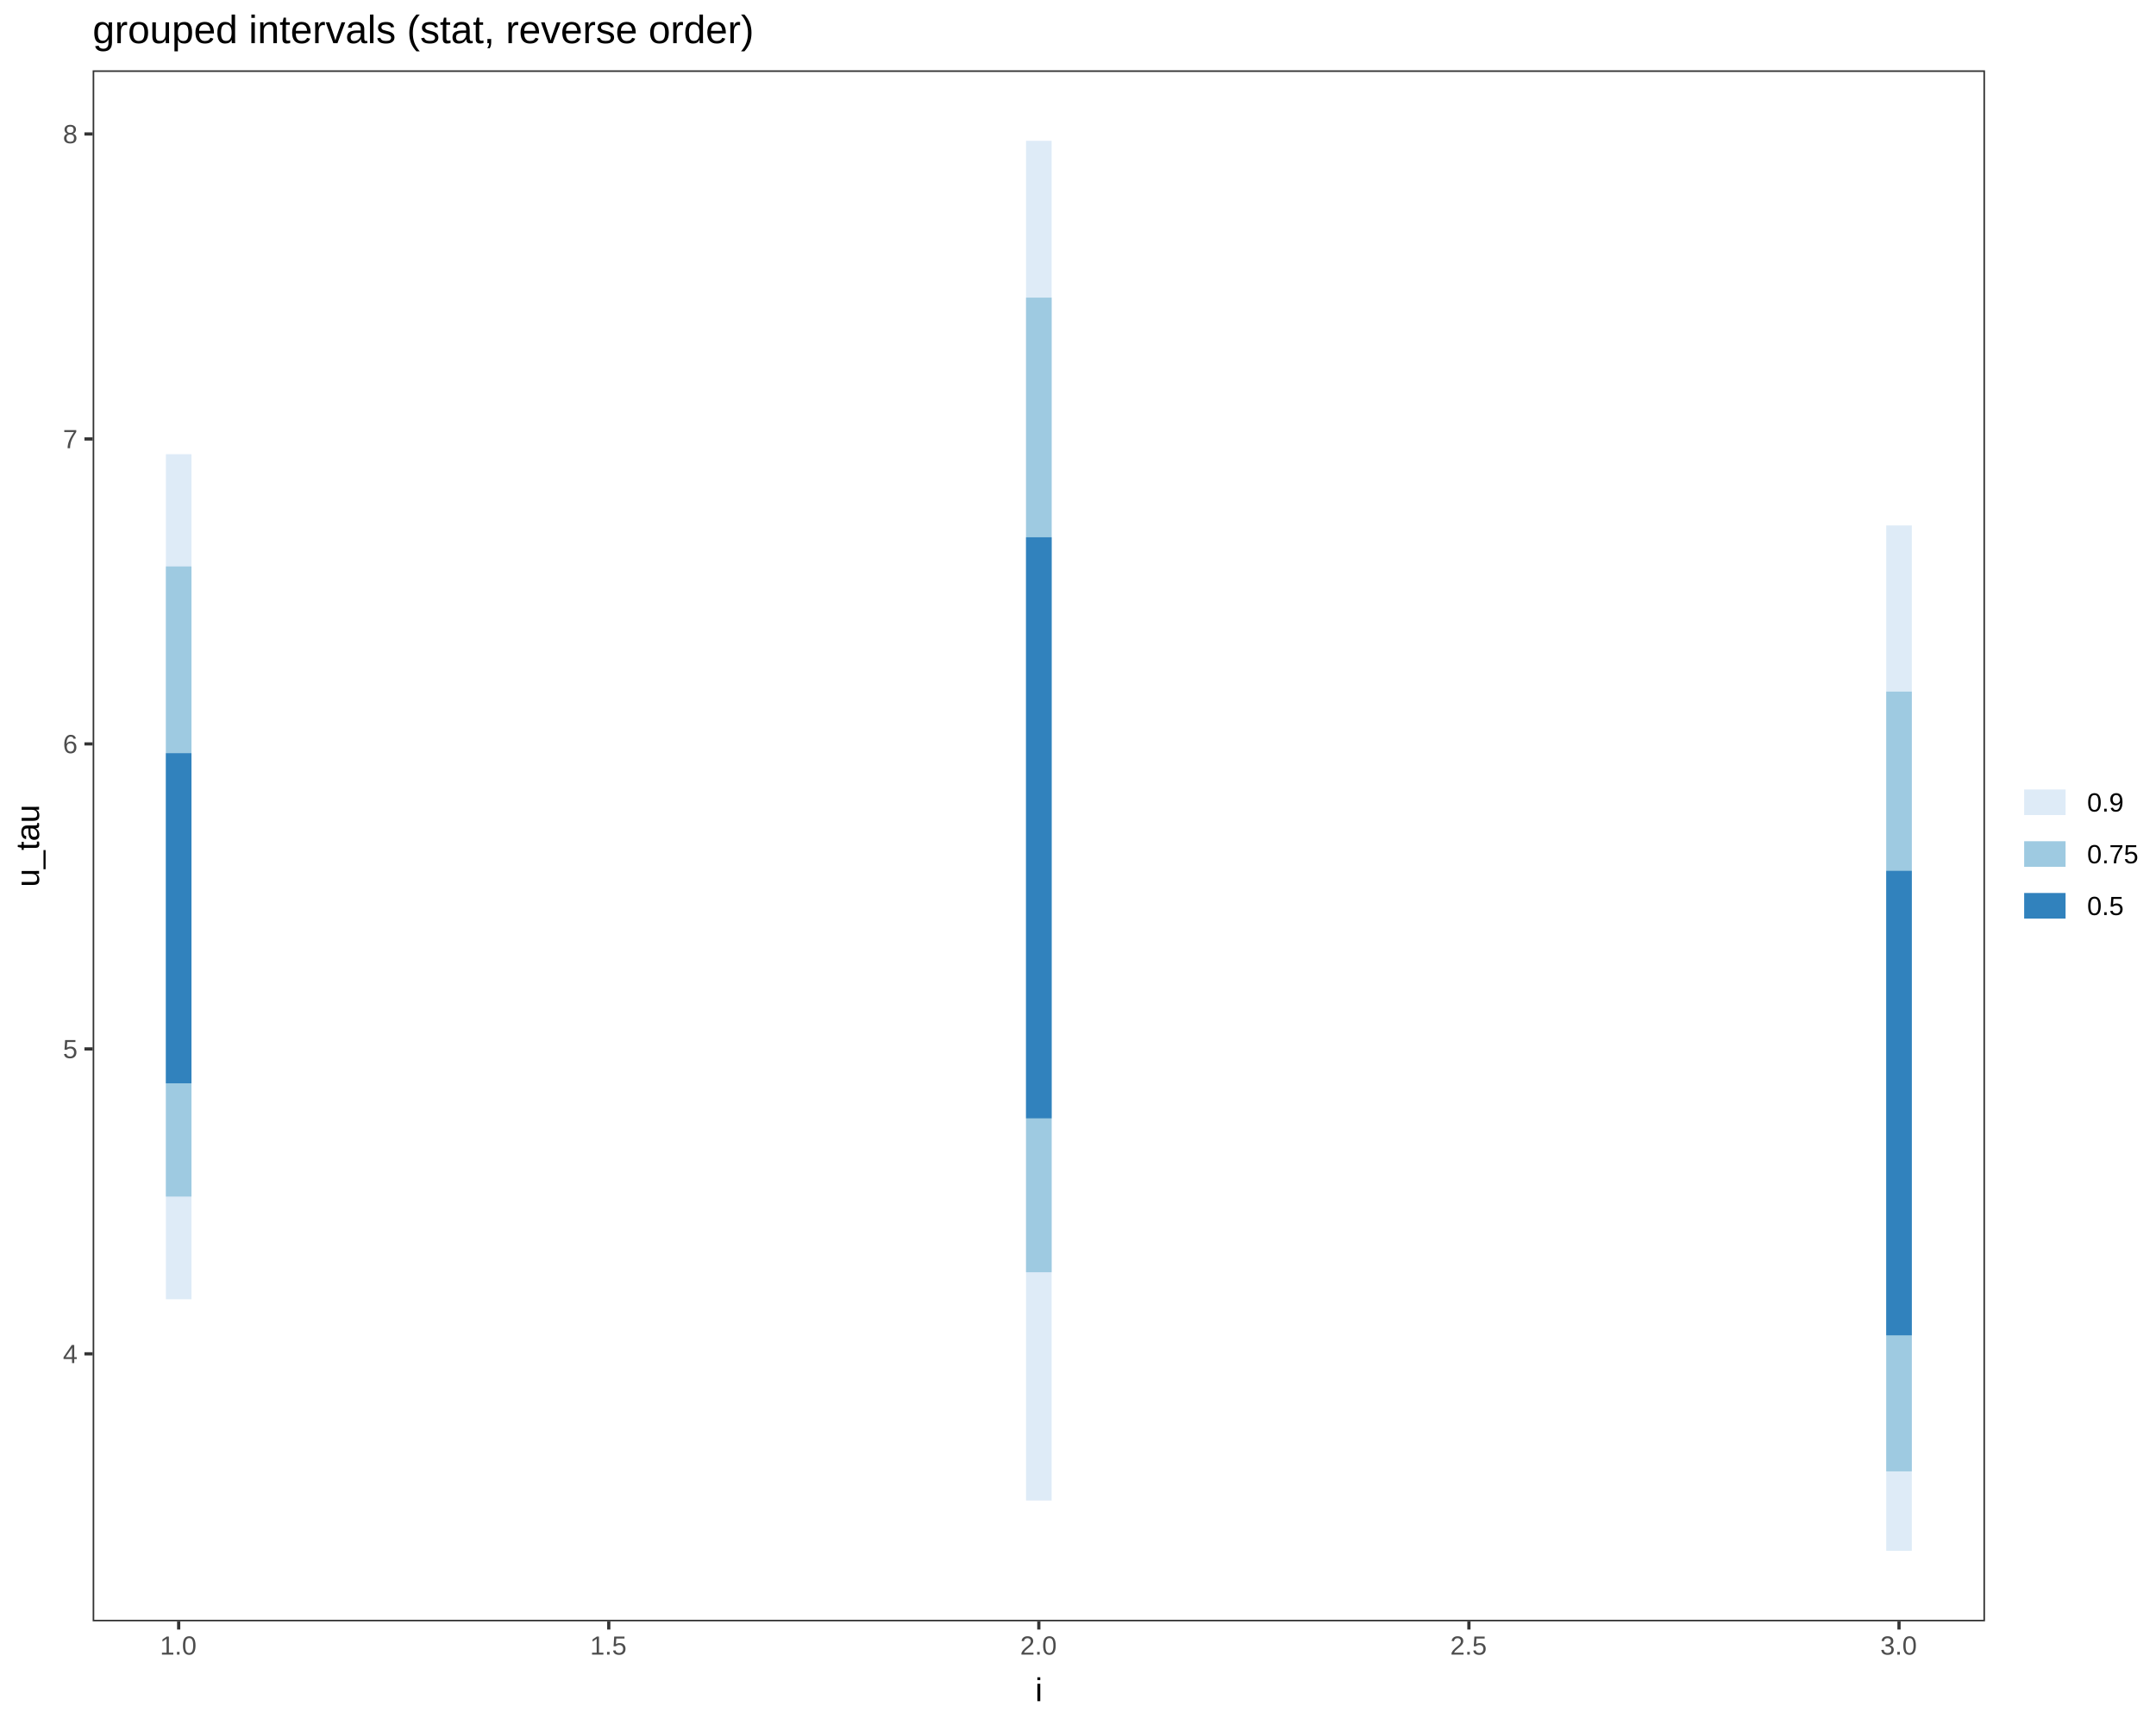
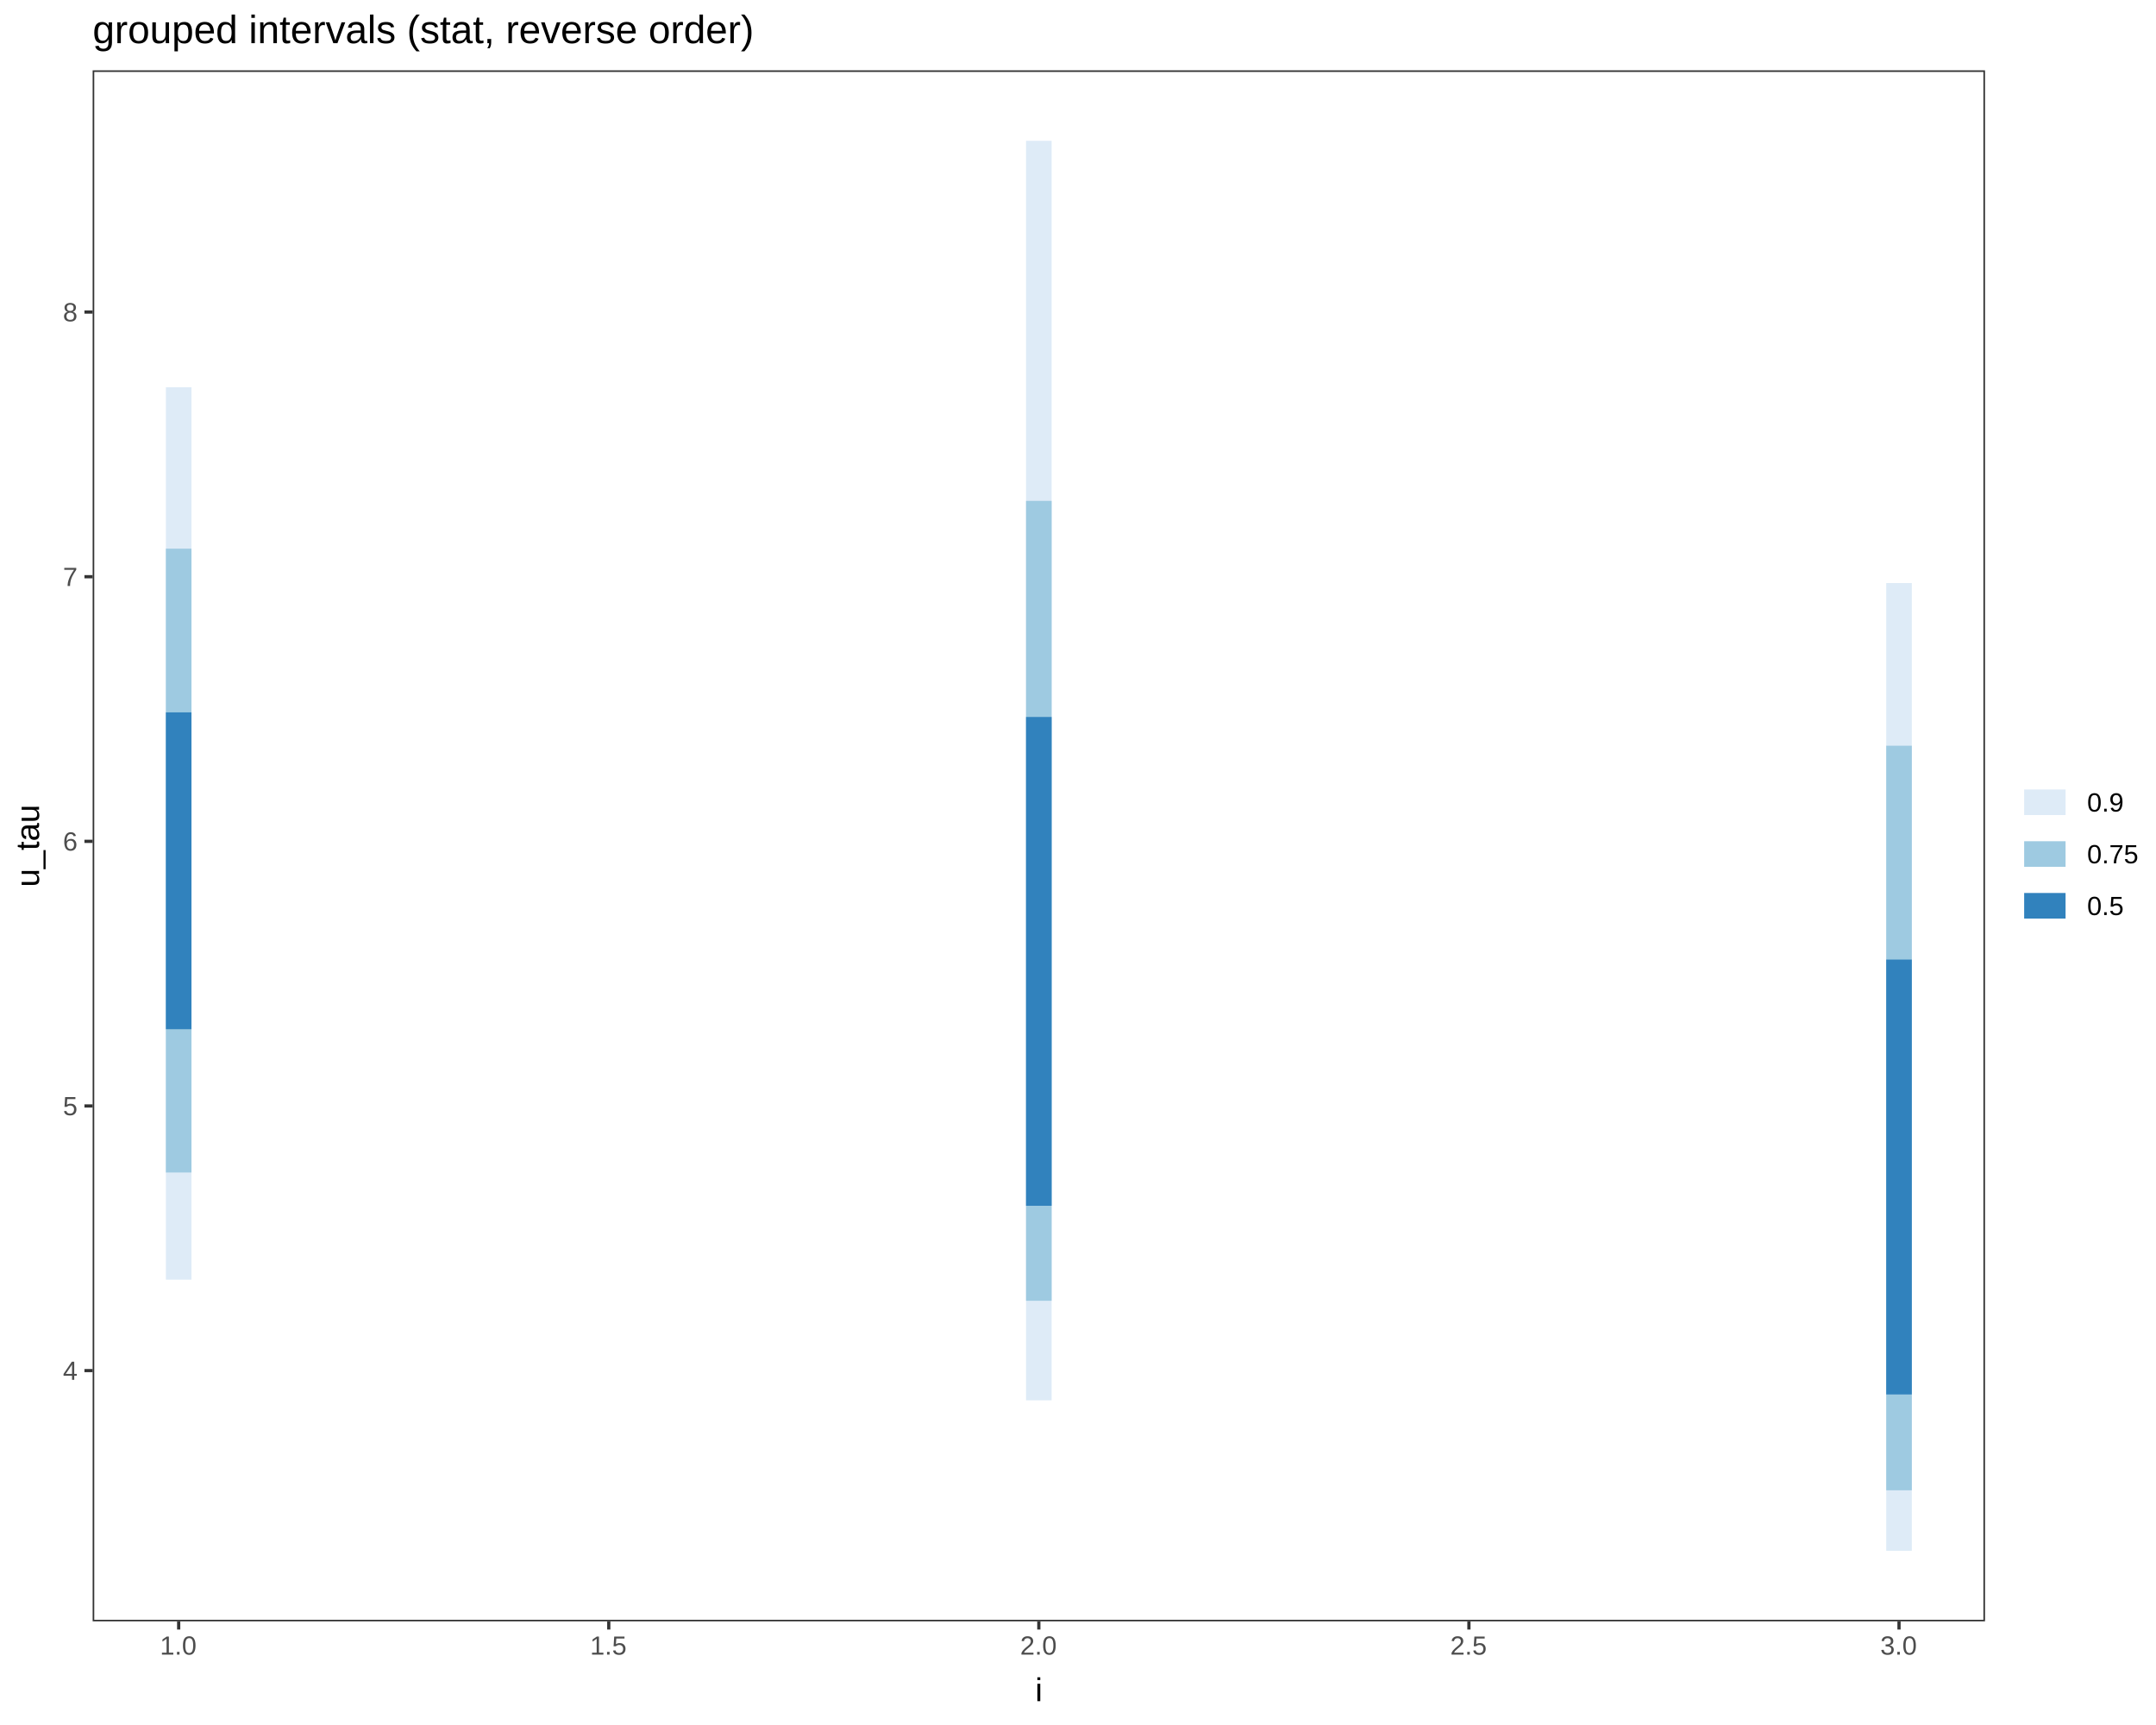
<svg xmlns="http://www.w3.org/2000/svg" viewBox="0 0 720.00 576.00">
  <defs>
    <style type="text/css">
    line, polyline, path, rect, circle {
      fill: none;
      stroke: #000000;
      stroke-linecap: round;
      stroke-linejoin: round;
      stroke-miterlimit: 10.00;
    }
  </style>
  </defs>
  <rect width="100%" height="100%" style="stroke: none; fill: #FFFFFF;" />
  <rect x="0.00" y="0.00" width="720.00" height="576.00" style="stroke-width: 1.07; stroke: #FFFFFF; fill: #FFFFFF;" />
  <defs>
    <clipPath id="cpMzAuOTQyN3w2NjIuOTA2fDU0MS4zOTF8MjMuNDc2Nw==">
      <rect x="30.94" y="23.48" width="631.96" height="517.91" />
    </clipPath>
  </defs>
  <rect x="30.94" y="23.48" width="631.96" height="517.91" style="stroke-width: 1.07; stroke: none; fill: #FFFFFF;" clip-path="url(#cpMzAuOTQyN3w2NjIuOTA2fDU0MS4zOTF8MjMuNDc2Nw==)" />
-   <line x1="59.67" y1="433.85" x2="59.67" y2="151.67" style="stroke-width: 8.54; stroke: #DEEBF7; stroke-linecap: butt;" clip-path="url(#cpMzAuOTQyN3w2NjIuOTA2fDU0MS4zOTF8MjMuNDc2Nw==)" />
-   <line x1="59.67" y1="399.55" x2="59.67" y2="189.14" style="stroke-width: 8.54; stroke: #9ECAE1; stroke-linecap: butt;" clip-path="url(#cpMzAuOTQyN3w2NjIuOTA2fDU0MS4zOTF8MjMuNDc2Nw==)" />
-   <line x1="59.67" y1="361.73" x2="59.67" y2="251.50" style="stroke-width: 8.54; stroke: #3182BD; stroke-linecap: butt;" clip-path="url(#cpMzAuOTQyN3w2NjIuOTA2fDU0MS4zOTF8MjMuNDc2Nw==)" />
-   <line x1="346.92" y1="501.05" x2="346.92" y2="47.02" style="stroke-width: 8.54; stroke: #DEEBF7; stroke-linecap: butt;" clip-path="url(#cpMzAuOTQyN3w2NjIuOTA2fDU0MS4zOTF8MjMuNDc2Nw==)" />
-   <line x1="346.92" y1="424.81" x2="346.92" y2="99.37" style="stroke-width: 8.54; stroke: #9ECAE1; stroke-linecap: butt;" clip-path="url(#cpMzAuOTQyN3w2NjIuOTA2fDU0MS4zOTF8MjMuNDc2Nw==)" />
-   <line x1="346.92" y1="373.43" x2="346.92" y2="179.40" style="stroke-width: 8.54; stroke: #3182BD; stroke-linecap: butt;" clip-path="url(#cpMzAuOTQyN3w2NjIuOTA2fDU0MS4zOTF8MjMuNDc2Nw==)" />
-   <line x1="634.18" y1="517.85" x2="634.18" y2="175.44" style="stroke-width: 8.54; stroke: #DEEBF7; stroke-linecap: butt;" clip-path="url(#cpMzAuOTQyN3w2NjIuOTA2fDU0MS4zOTF8MjMuNDc2Nw==)" />
-   <line x1="634.18" y1="491.30" x2="634.18" y2="230.94" style="stroke-width: 8.54; stroke: #9ECAE1; stroke-linecap: butt;" clip-path="url(#cpMzAuOTQyN3w2NjIuOTA2fDU0MS4zOTF8MjMuNDc2Nw==)" />
-   <line x1="634.18" y1="445.88" x2="634.18" y2="290.78" style="stroke-width: 8.54; stroke: #3182BD; stroke-linecap: butt;" clip-path="url(#cpMzAuOTQyN3w2NjIuOTA2fDU0MS4zOTF8MjMuNDc2Nw==)" />
+   <line x1="59.67" y1="427.30" x2="59.67" y2="129.32" style="stroke-width: 8.54; stroke: #DEEBF7; stroke-linecap: butt;" clip-path="url(#cpMzAuOTQyN3w2NjIuOTA2fDU0MS4zOTF8MjMuNDc2Nw==)" />
+   <line x1="59.67" y1="391.51" x2="59.67" y2="183.21" style="stroke-width: 8.54; stroke: #9ECAE1; stroke-linecap: butt;" clip-path="url(#cpMzAuOTQyN3w2NjIuOTA2fDU0MS4zOTF8MjMuNDc2Nw==)" />
+   <line x1="59.67" y1="343.66" x2="59.67" y2="237.87" style="stroke-width: 8.54; stroke: #3182BD; stroke-linecap: butt;" clip-path="url(#cpMzAuOTQyN3w2NjIuOTA2fDU0MS4zOTF8MjMuNDc2Nw==)" />
+   <line x1="346.92" y1="467.58" x2="346.92" y2="47.02" style="stroke-width: 8.54; stroke: #DEEBF7; stroke-linecap: butt;" clip-path="url(#cpMzAuOTQyN3w2NjIuOTA2fDU0MS4zOTF8MjMuNDc2Nw==)" />
+   <line x1="346.92" y1="434.34" x2="346.92" y2="167.25" style="stroke-width: 8.54; stroke: #9ECAE1; stroke-linecap: butt;" clip-path="url(#cpMzAuOTQyN3w2NjIuOTA2fDU0MS4zOTF8MjMuNDc2Nw==)" />
+   <line x1="346.92" y1="402.63" x2="346.92" y2="239.40" style="stroke-width: 8.54; stroke: #3182BD; stroke-linecap: butt;" clip-path="url(#cpMzAuOTQyN3w2NjIuOTA2fDU0MS4zOTF8MjMuNDc2Nw==)" />
+   <line x1="634.18" y1="517.85" x2="634.18" y2="194.68" style="stroke-width: 8.54; stroke: #DEEBF7; stroke-linecap: butt;" clip-path="url(#cpMzAuOTQyN3w2NjIuOTA2fDU0MS4zOTF8MjMuNDc2Nw==)" />
+   <line x1="634.18" y1="497.63" x2="634.18" y2="249.00" style="stroke-width: 8.54; stroke: #9ECAE1; stroke-linecap: butt;" clip-path="url(#cpMzAuOTQyN3w2NjIuOTA2fDU0MS4zOTF8MjMuNDc2Nw==)" />
+   <line x1="634.18" y1="465.61" x2="634.18" y2="320.40" style="stroke-width: 8.54; stroke: #3182BD; stroke-linecap: butt;" clip-path="url(#cpMzAuOTQyN3w2NjIuOTA2fDU0MS4zOTF8MjMuNDc2Nw==)" />
  <rect x="30.94" y="23.48" width="631.96" height="517.91" style="stroke-width: 1.07; stroke: #333333;" clip-path="url(#cpMzAuOTQyN3w2NjIuOTA2fDU0MS4zOTF8MjMuNDc2Nw==)" />
  <defs>
    <clipPath id="cpMHw3MjB8NTc2fDA=">
      <rect x="0.00" y="0.00" width="720.00" height="576.00" />
    </clipPath>
  </defs>
  <g clip-path="url(#cpMHw3MjB8NTc2fDA=)">
-     <text x="21.01" y="455.16" style="font-size: 8.80px; fill: #4D4D4D; font-family: Liberation Sans;" textLength="5.01px" lengthAdjust="spacingAndGlyphs">4</text>
+     <text x="21.01" y="460.75" style="font-size: 8.80px; fill: #4D4D4D; font-family: Liberation Sans;" textLength="5.01px" lengthAdjust="spacingAndGlyphs">4</text>
  </g>
  <g clip-path="url(#cpMHw3MjB8NTc2fDA=)">
-     <text x="21.01" y="353.33" style="font-size: 8.80px; fill: #4D4D4D; font-family: Liberation Sans;" textLength="5.01px" lengthAdjust="spacingAndGlyphs">5</text>
+     <text x="21.01" y="372.39" style="font-size: 8.80px; fill: #4D4D4D; font-family: Liberation Sans;" textLength="5.01px" lengthAdjust="spacingAndGlyphs">5</text>
  </g>
  <g clip-path="url(#cpMHw3MjB8NTc2fDA=)">
-     <text x="21.01" y="251.50" style="font-size: 8.80px; fill: #4D4D4D; font-family: Liberation Sans;" textLength="5.01px" lengthAdjust="spacingAndGlyphs">6</text>
+     <text x="21.01" y="284.02" style="font-size: 8.80px; fill: #4D4D4D; font-family: Liberation Sans;" textLength="5.01px" lengthAdjust="spacingAndGlyphs">6</text>
  </g>
  <g clip-path="url(#cpMHw3MjB8NTc2fDA=)">
-     <text x="21.01" y="149.66" style="font-size: 8.80px; fill: #4D4D4D; font-family: Liberation Sans;" textLength="5.01px" lengthAdjust="spacingAndGlyphs">7</text>
+     <text x="21.01" y="195.66" style="font-size: 8.80px; fill: #4D4D4D; font-family: Liberation Sans;" textLength="5.01px" lengthAdjust="spacingAndGlyphs">7</text>
  </g>
  <g clip-path="url(#cpMHw3MjB8NTc2fDA=)">
-     <text x="21.01" y="47.83" style="font-size: 8.80px; fill: #4D4D4D; font-family: Liberation Sans;" textLength="5.01px" lengthAdjust="spacingAndGlyphs">8</text>
+     <text x="21.01" y="107.30" style="font-size: 8.80px; fill: #4D4D4D; font-family: Liberation Sans;" textLength="5.01px" lengthAdjust="spacingAndGlyphs">8</text>
  </g>
-   <polyline points="28.20,452.07 30.94,452.07 " style="stroke-width: 1.07; stroke: #333333; stroke-linecap: butt;" clip-path="url(#cpMHw3MjB8NTc2fDA=)" />
-   <polyline points="28.20,350.24 30.94,350.24 " style="stroke-width: 1.07; stroke: #333333; stroke-linecap: butt;" clip-path="url(#cpMHw3MjB8NTc2fDA=)" />
-   <polyline points="28.20,248.40 30.94,248.40 " style="stroke-width: 1.07; stroke: #333333; stroke-linecap: butt;" clip-path="url(#cpMHw3MjB8NTc2fDA=)" />
-   <polyline points="28.20,146.57 30.94,146.57 " style="stroke-width: 1.07; stroke: #333333; stroke-linecap: butt;" clip-path="url(#cpMHw3MjB8NTc2fDA=)" />
-   <polyline points="28.20,44.74 30.94,44.74 " style="stroke-width: 1.07; stroke: #333333; stroke-linecap: butt;" clip-path="url(#cpMHw3MjB8NTc2fDA=)" />
+   <polyline points="28.20,457.66 30.94,457.66 " style="stroke-width: 1.07; stroke: #333333; stroke-linecap: butt;" clip-path="url(#cpMHw3MjB8NTc2fDA=)" />
+   <polyline points="28.20,369.29 30.94,369.29 " style="stroke-width: 1.07; stroke: #333333; stroke-linecap: butt;" clip-path="url(#cpMHw3MjB8NTc2fDA=)" />
+   <polyline points="28.20,280.93 30.94,280.93 " style="stroke-width: 1.07; stroke: #333333; stroke-linecap: butt;" clip-path="url(#cpMHw3MjB8NTc2fDA=)" />
+   <polyline points="28.20,192.57 30.94,192.57 " style="stroke-width: 1.07; stroke: #333333; stroke-linecap: butt;" clip-path="url(#cpMHw3MjB8NTc2fDA=)" />
+   <polyline points="28.20,104.20 30.94,104.20 " style="stroke-width: 1.07; stroke: #333333; stroke-linecap: butt;" clip-path="url(#cpMHw3MjB8NTc2fDA=)" />
  <polyline points="59.67,544.13 59.67,541.39 " style="stroke-width: 1.07; stroke: #333333; stroke-linecap: butt;" clip-path="url(#cpMHw3MjB8NTc2fDA=)" />
  <polyline points="203.30,544.13 203.30,541.39 " style="stroke-width: 1.07; stroke: #333333; stroke-linecap: butt;" clip-path="url(#cpMHw3MjB8NTc2fDA=)" />
  <polyline points="346.92,544.13 346.92,541.39 " style="stroke-width: 1.07; stroke: #333333; stroke-linecap: butt;" clip-path="url(#cpMHw3MjB8NTc2fDA=)" />
  <polyline points="490.55,544.13 490.55,541.39 " style="stroke-width: 1.07; stroke: #333333; stroke-linecap: butt;" clip-path="url(#cpMHw3MjB8NTc2fDA=)" />
  <polyline points="634.18,544.13 634.18,541.39 " style="stroke-width: 1.07; stroke: #333333; stroke-linecap: butt;" clip-path="url(#cpMHw3MjB8NTc2fDA=)" />
  <g clip-path="url(#cpMHw3MjB8NTc2fDA=)">
    <text x="53.41" y="552.51" style="font-size: 8.80px; fill: #4D4D4D; font-family: Liberation Sans;" textLength="12.51px" lengthAdjust="spacingAndGlyphs">1.0</text>
  </g>
  <g clip-path="url(#cpMHw3MjB8NTc2fDA=)">
    <text x="197.04" y="552.51" style="font-size: 8.80px; fill: #4D4D4D; font-family: Liberation Sans;" textLength="12.51px" lengthAdjust="spacingAndGlyphs">1.5</text>
  </g>
  <g clip-path="url(#cpMHw3MjB8NTc2fDA=)">
    <text x="340.67" y="552.51" style="font-size: 8.80px; fill: #4D4D4D; font-family: Liberation Sans;" textLength="12.51px" lengthAdjust="spacingAndGlyphs">2.0</text>
  </g>
  <g clip-path="url(#cpMHw3MjB8NTc2fDA=)">
    <text x="484.30" y="552.51" style="font-size: 8.80px; fill: #4D4D4D; font-family: Liberation Sans;" textLength="12.51px" lengthAdjust="spacingAndGlyphs">2.5</text>
  </g>
  <g clip-path="url(#cpMHw3MjB8NTc2fDA=)">
    <text x="627.92" y="552.51" style="font-size: 8.80px; fill: #4D4D4D; font-family: Liberation Sans;" textLength="12.51px" lengthAdjust="spacingAndGlyphs">3.0</text>
  </g>
  <g clip-path="url(#cpMHw3MjB8NTc2fDA=)">
    <text x="345.70" y="568.04" style="font-size: 11.00px; font-family: Liberation Sans;" textLength="2.44px" lengthAdjust="spacingAndGlyphs">i</text>
  </g>
  <g clip-path="url(#cpMHw3MjB8NTc2fDA=)">
    <text transform="translate(13.04,296.20) rotate(-90)" style="font-size: 11.00px; font-family: Liberation Sans;" textLength="27.53px" lengthAdjust="spacingAndGlyphs">u_tau</text>
  </g>
  <rect x="674.24" y="253.77" width="40.28" height="57.32" style="stroke-width: 1.07; stroke: none; fill: #FFFFFF;" clip-path="url(#cpMHw3MjB8NTc2fDA=)" />
  <rect x="674.24" y="259.25" width="17.28" height="17.28" style="stroke-width: 1.07; stroke: none; fill: #FFFFFF;" clip-path="url(#cpMHw3MjB8NTc2fDA=)" />
  <line x1="675.97" y1="267.89" x2="689.80" y2="267.89" style="stroke-width: 8.54; stroke: #DEEBF7; stroke-linecap: butt;" clip-path="url(#cpMHw3MjB8NTc2fDA=)" />
  <rect x="674.24" y="276.53" width="17.28" height="17.28" style="stroke-width: 1.07; stroke: none; fill: #FFFFFF;" clip-path="url(#cpMHw3MjB8NTc2fDA=)" />
  <line x1="675.97" y1="285.17" x2="689.80" y2="285.17" style="stroke-width: 8.54; stroke: #9ECAE1; stroke-linecap: butt;" clip-path="url(#cpMHw3MjB8NTc2fDA=)" />
  <rect x="674.24" y="293.81" width="17.28" height="17.28" style="stroke-width: 1.07; stroke: none; fill: #FFFFFF;" clip-path="url(#cpMHw3MjB8NTc2fDA=)" />
  <line x1="675.97" y1="302.45" x2="689.80" y2="302.45" style="stroke-width: 8.54; stroke: #3182BD; stroke-linecap: butt;" clip-path="url(#cpMHw3MjB8NTc2fDA=)" />
  <g clip-path="url(#cpMHw3MjB8NTc2fDA=)">
    <text x="697.00" y="270.99" style="font-size: 8.80px; font-family: Liberation Sans;" textLength="12.51px" lengthAdjust="spacingAndGlyphs">0.9</text>
  </g>
  <g clip-path="url(#cpMHw3MjB8NTc2fDA=)">
    <text x="697.00" y="288.27" style="font-size: 8.80px; font-family: Liberation Sans;" textLength="17.52px" lengthAdjust="spacingAndGlyphs">0.75</text>
  </g>
  <g clip-path="url(#cpMHw3MjB8NTc2fDA=)">
    <text x="697.00" y="305.55" style="font-size: 8.80px; font-family: Liberation Sans;" textLength="12.51px" lengthAdjust="spacingAndGlyphs">0.5</text>
  </g>
  <g clip-path="url(#cpMHw3MjB8NTc2fDA=)">
    <text x="30.94" y="14.42" style="font-size: 13.20px; font-family: Liberation Sans;" textLength="217.48px" lengthAdjust="spacingAndGlyphs">grouped intervals (stat, reverse order)</text>
  </g>
</svg>
